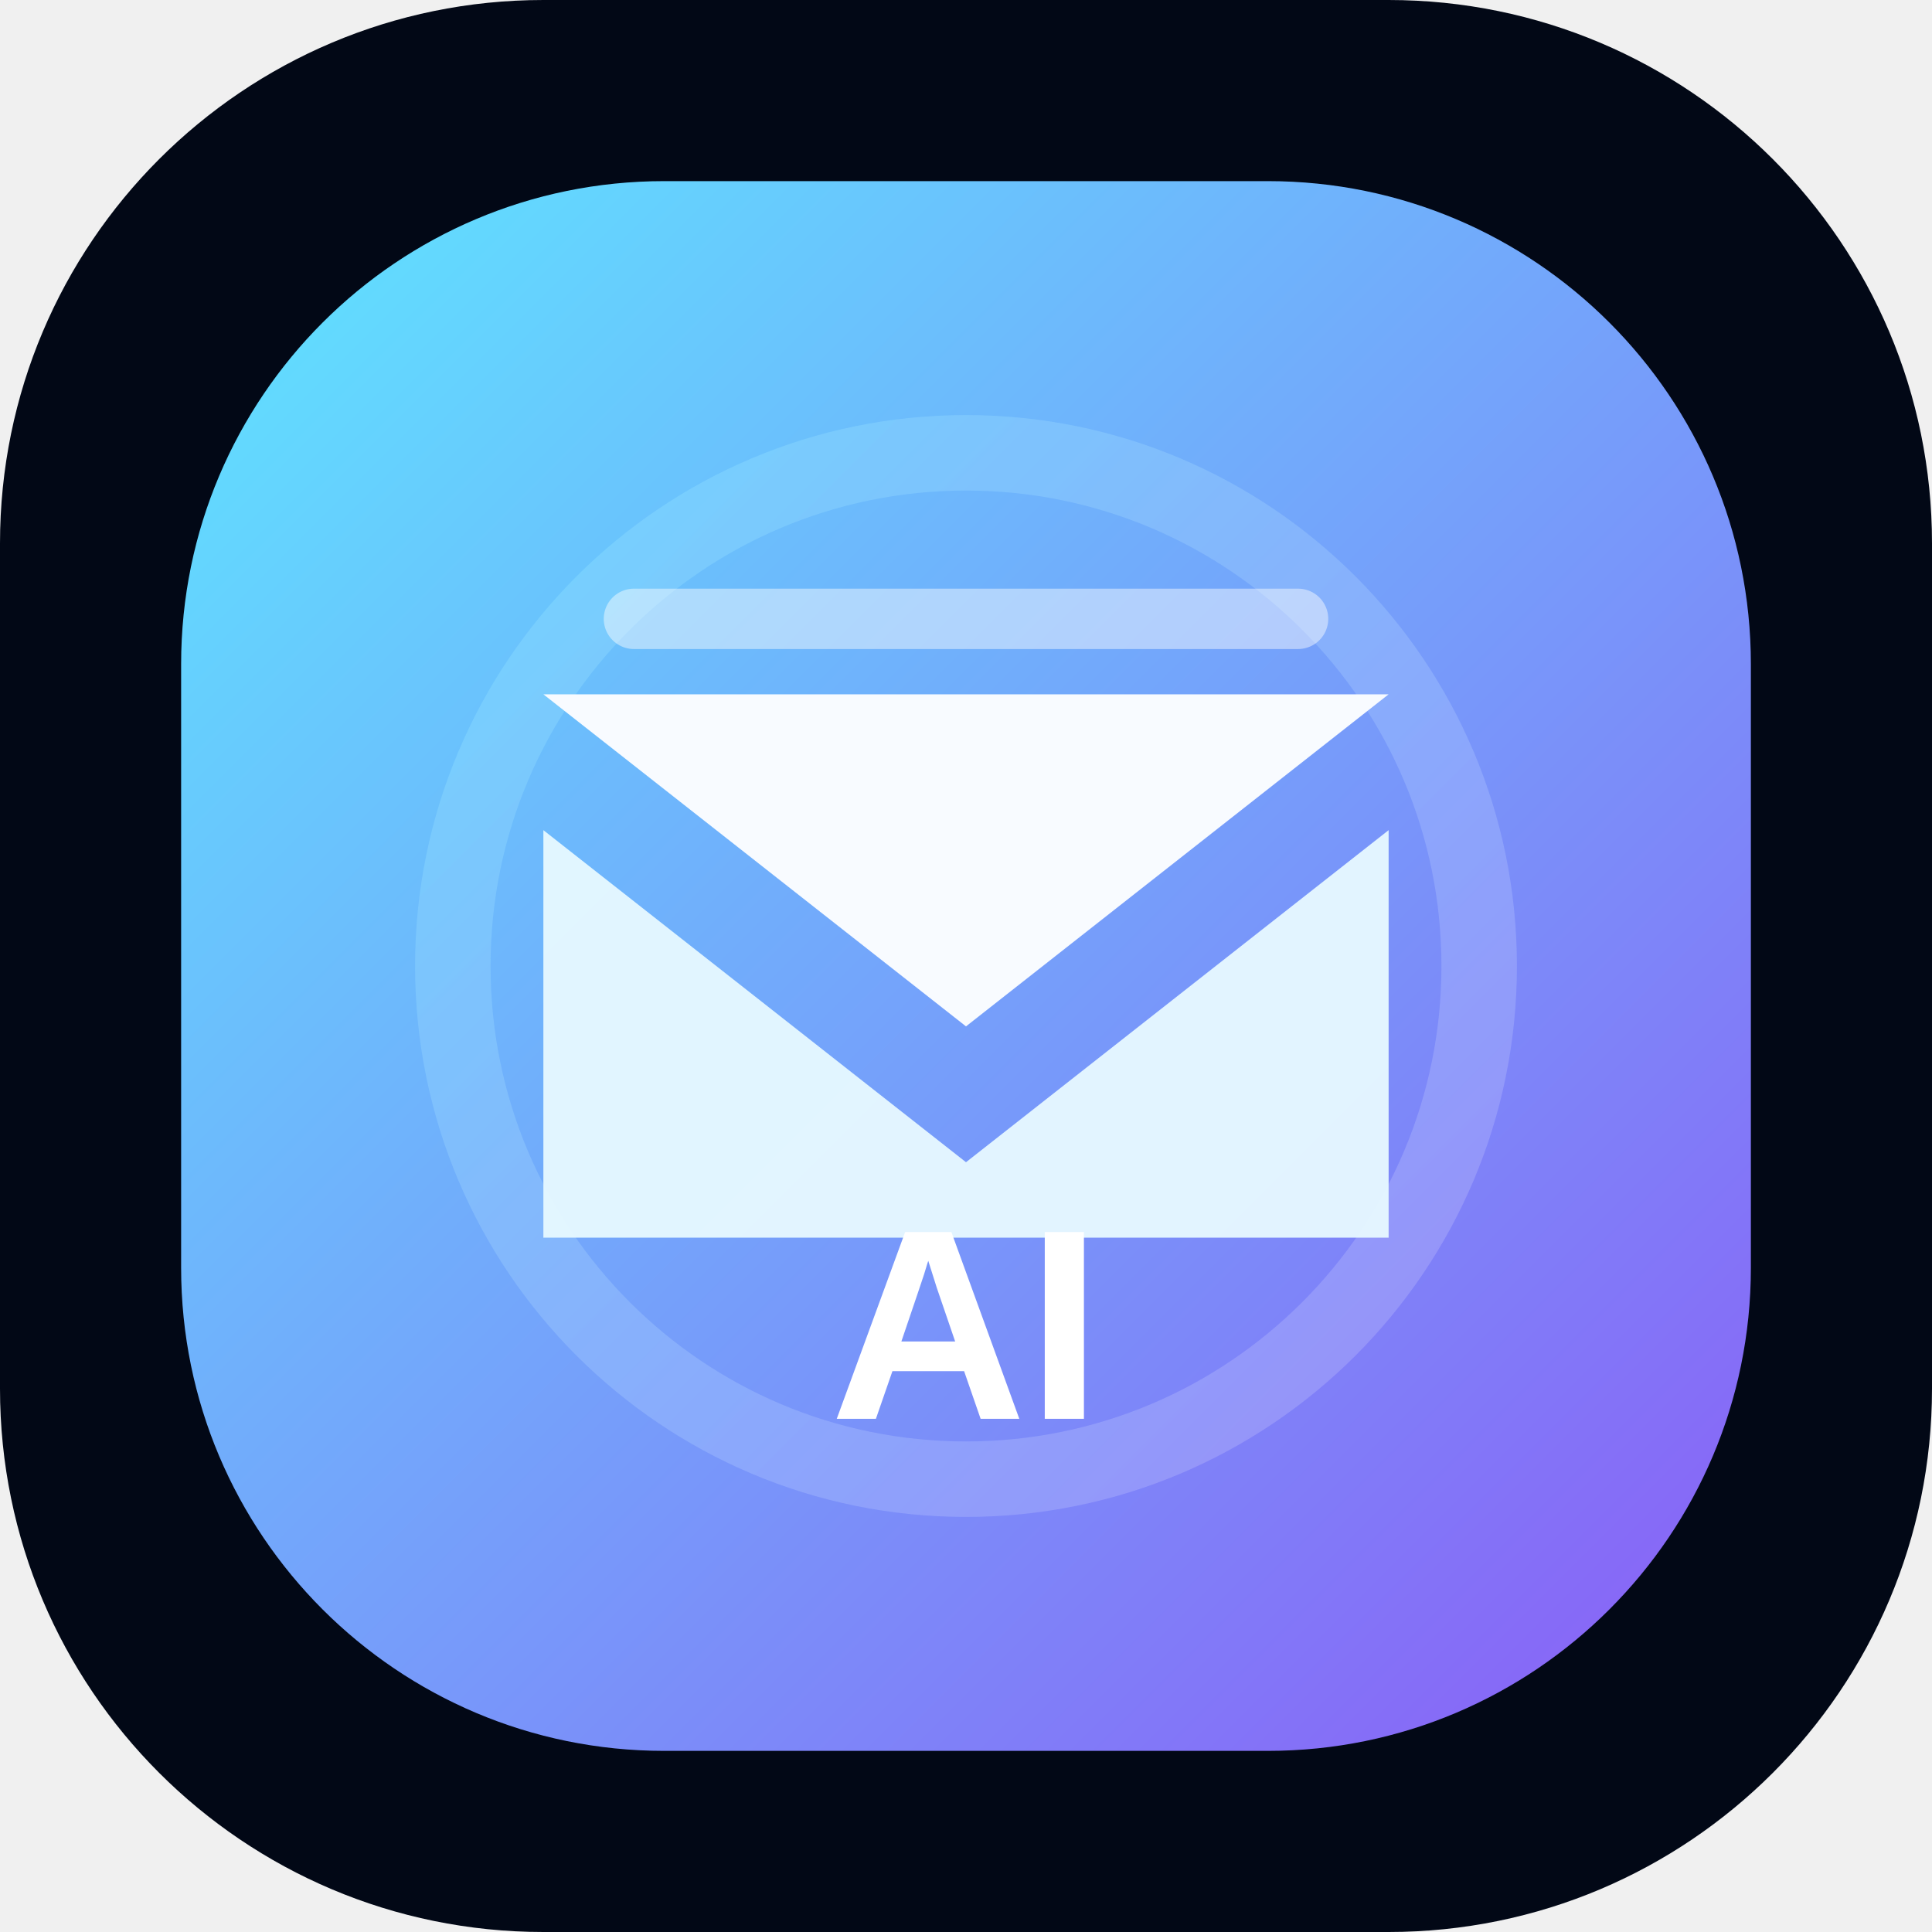
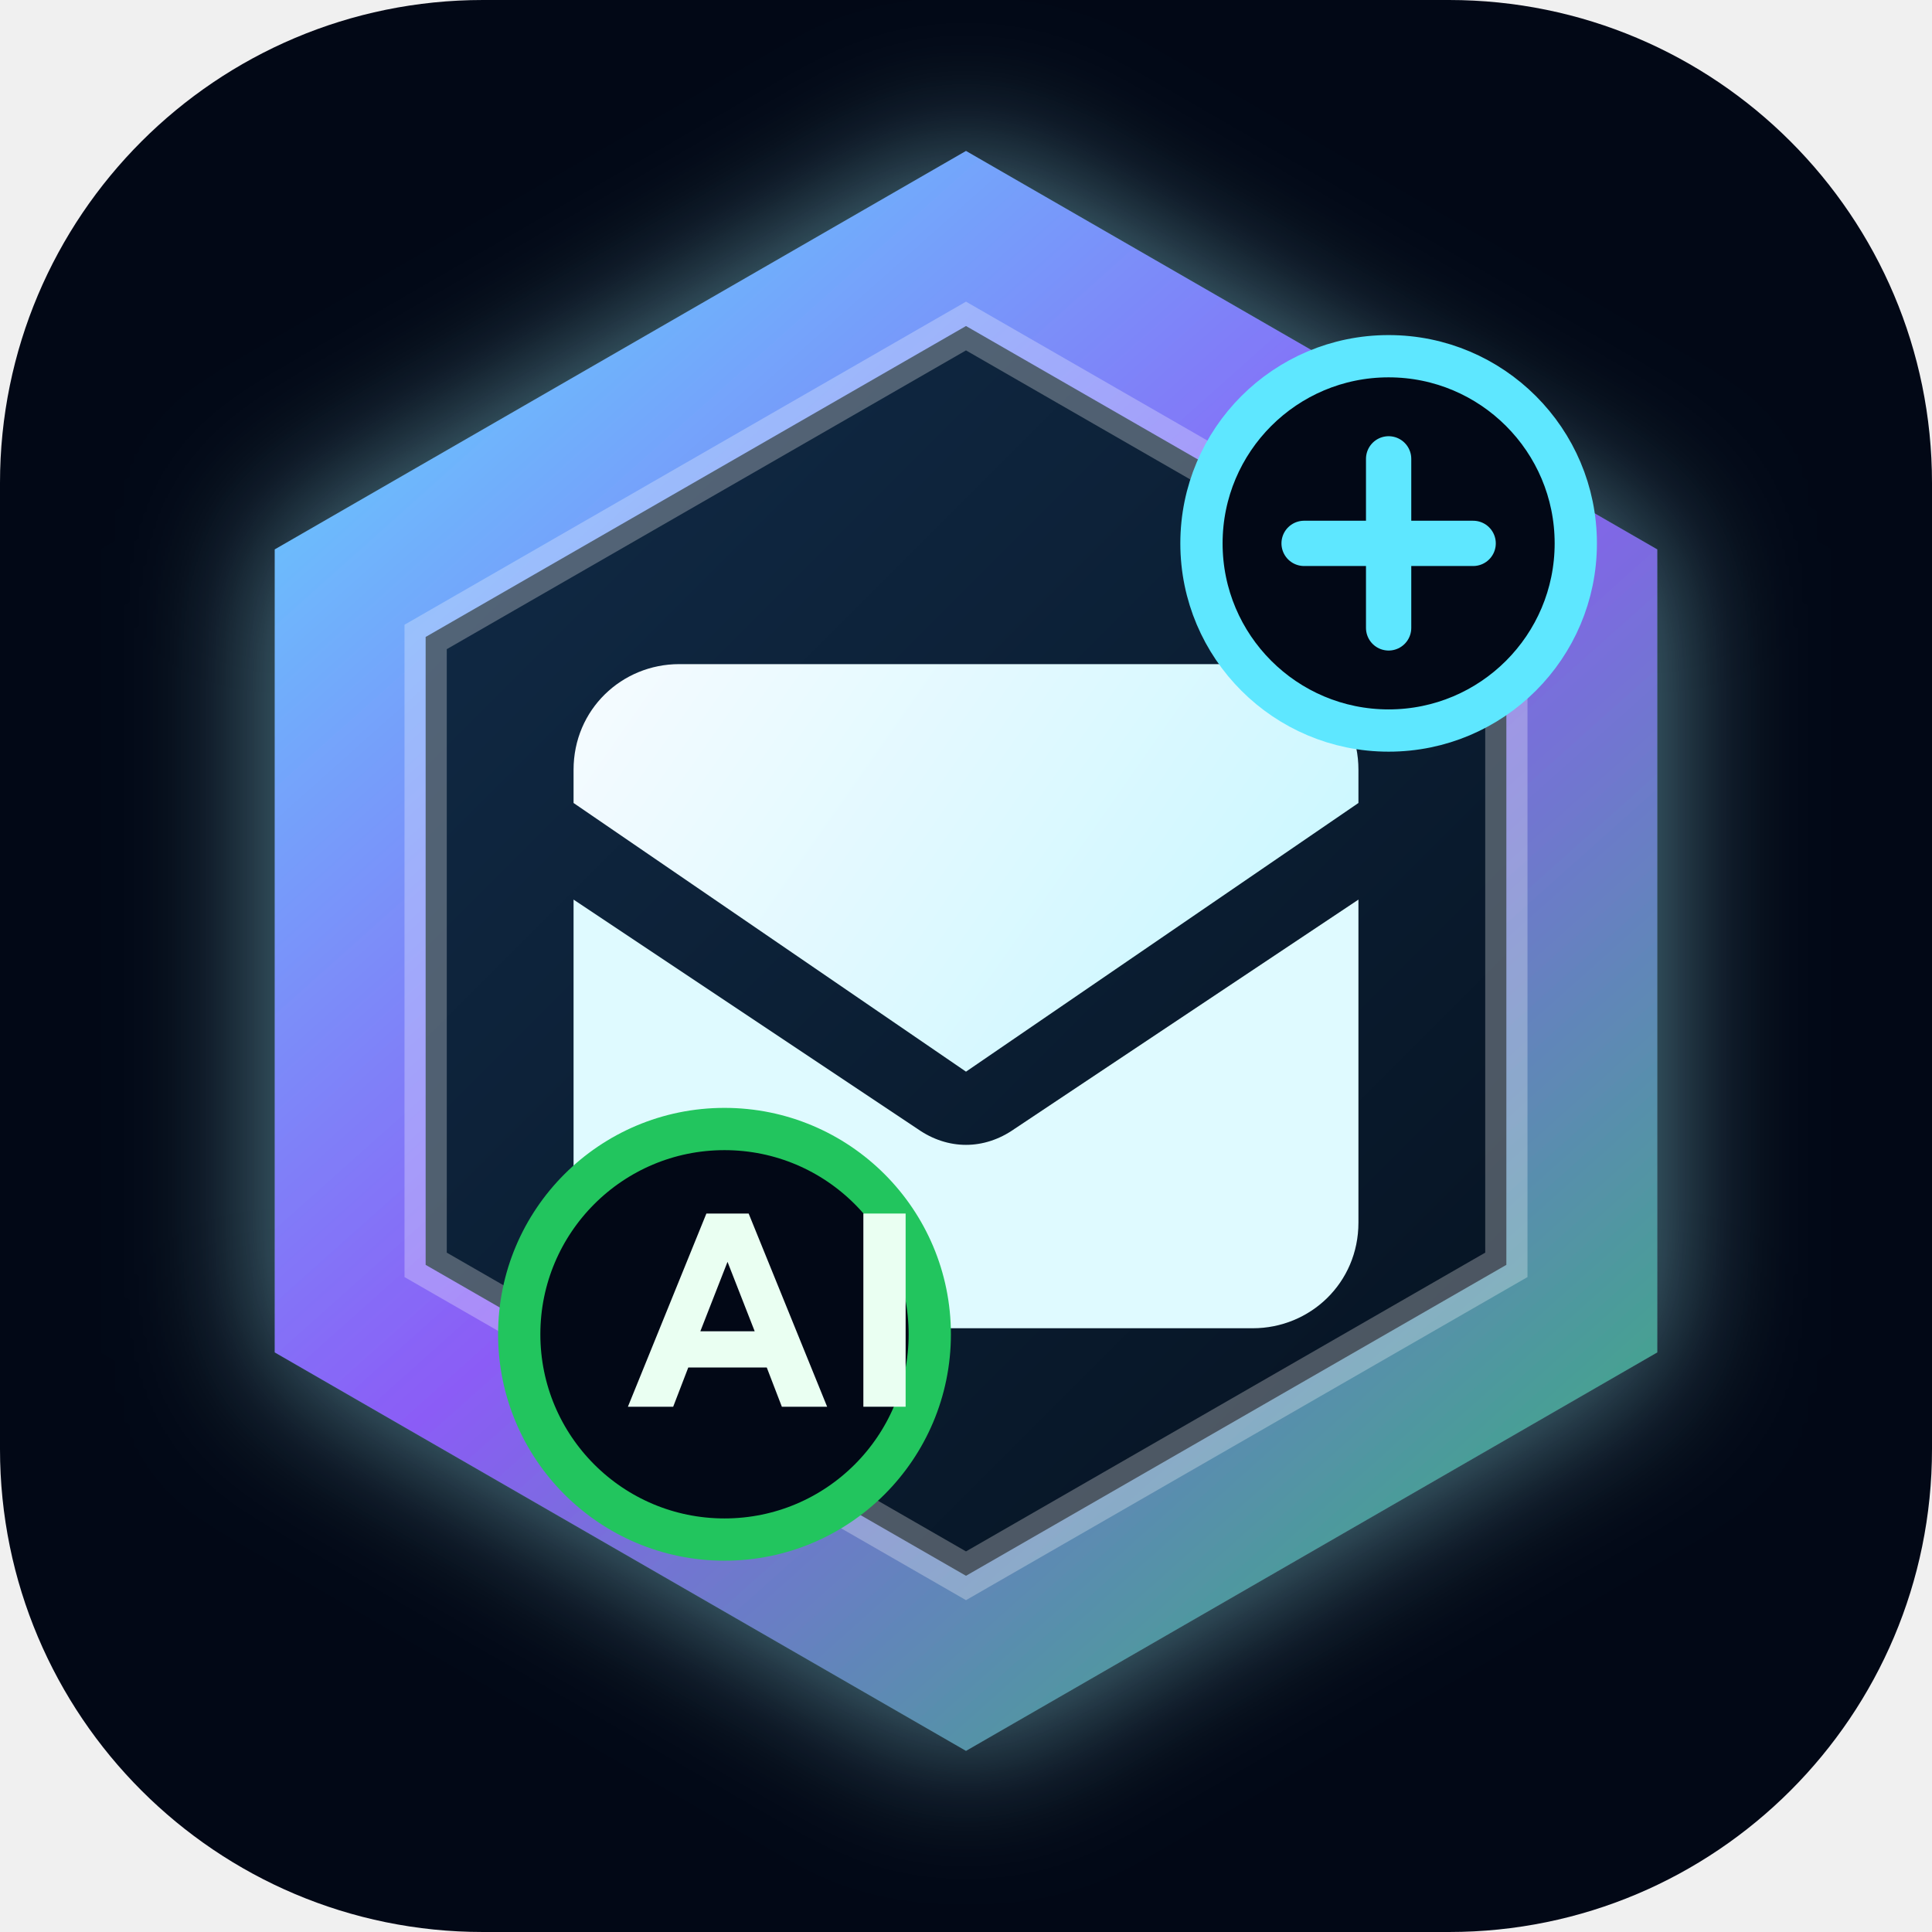
- <svg xmlns="http://www.w3.org/2000/svg" viewBox="0 0 64 64">
+ <svg xmlns="http://www.w3.org/2000/svg" viewBox="0 0 64 64" role="img" aria-label="AI Mail Agent">
  <defs>
-     <linearGradient id="bg" x1="0%" y1="0%" x2="100%" y2="100%">
-       <stop offset="0%" stop-color="#5ee7ff" />
-       <stop offset="100%" stop-color="#8b5cf6" />
+     <linearGradient id="shell" x1="8" y1="4" x2="58" y2="60" gradientUnits="userSpaceOnUse">
+       <stop stop-color="#5ee7ff" />
+       <stop offset="0.48" stop-color="#8b5cf6" />
+       <stop offset="1" stop-color="#22c55e" />
    </linearGradient>
-     <linearGradient id="ring" x1="0%" y1="0%" x2="100%" y2="100%">
-       <stop offset="0%" stop-color="#8be9ff" />
-       <stop offset="100%" stop-color="#c4b5fd" />
+     <linearGradient id="panel" x1="16" y1="16" x2="49" y2="49" gradientUnits="userSpaceOnUse">
+       <stop stop-color="#102944" />
+       <stop offset="1" stop-color="#061322" />
    </linearGradient>
+     <linearGradient id="mail" x1="17" y1="23" x2="47" y2="44" gradientUnits="userSpaceOnUse">
+       <stop stop-color="#f8fbff" />
+       <stop offset="1" stop-color="#baf6ff" />
+     </linearGradient>
+     <filter id="glow" x="-40%" y="-40%" width="180%" height="180%">
+       <feGaussianBlur stdDeviation="2.4" result="blur" />
+       <feColorMatrix in="blur" type="matrix" values="0 0 0 0 0.37 0 0 0 0 0.91 0 0 0 0 1 0 0 0 0.55 0" />
+       <feBlend in="SourceGraphic" />
+     </filter>
  </defs>
-   <rect width="64" height="64" rx="18" fill="#020816" />
-   <rect x="6" y="6" width="52" height="52" rx="16" fill="url(#bg)" />
-   <circle cx="32" cy="32" r="17" fill="none" stroke="url(#ring)" stroke-width="2.5" opacity="0.35" />
-   <path d="M18 23h28l-14 11-14-11Z" fill="#f8fbff" />
-   <path d="M18 27.5V41h28V27.5l-14 11-14-11Z" fill="#e7f9ff" opacity="0.95" />
-   <path d="M21 20.5h22" stroke="#ffffff" stroke-linecap="round" stroke-width="2" opacity="0.45" />
-   <text x="32" y="47" text-anchor="middle" font-family="Arial, sans-serif" font-size="9" font-weight="700" fill="#ffffff">AI</text>
+   <rect width="64" height="64" rx="16" fill="#020816" />
+   <path d="M32 5l22.9 13.2v26.6L32 58 9.1 44.8V18.2L32 5Z" fill="url(#shell)" filter="url(#glow)" />
+   <path d="M32 10.8l17.9 10.3v20.8L32 52.2 14.1 41.9V21.1L32 10.8Z" fill="url(#panel)" stroke="rgba(255,255,255,0.28)" stroke-width="1.4" />
+   <path d="M19 25.5c0-2 1.6-3.5 3.5-3.5h19c1.9 0 3.5 1.5 3.5 3.5v1.1L32 35.5 19 26.6v-1.1Z" fill="url(#mail)" />
+   <path d="M19 29.8l11.4 7.6c1 .7 2.2.7 3.2 0L45 29.8v10.7c0 2-1.6 3.5-3.5 3.5h-19c-1.9 0-3.5-1.5-3.5-3.5V29.8Z" fill="#dffaff" />
+   <circle cx="46" cy="18" r="6.2" fill="#020816" stroke="#5ee7ff" stroke-width="1.4" />
+   <path d="M43.2 18h5.6M46 15.2v5.6" stroke="#5ee7ff" stroke-width="1.5" stroke-linecap="round" />
+   <circle cx="24" cy="44.2" r="6.8" fill="#020816" stroke="#22c55e" stroke-width="1.4" />
+   <path d="M20.8 46.6l2.6-6.4h1.4l2.6 6.4h-1.5l-.5-1.3h-2.6l-.5 1.3h-1.5Zm2.4-2.5H25l-.9-2.3-.9 2.3Z" fill="#eafff2" />
+   <path d="M28.6 46.6v-6.4H30v6.4h-1.4Z" fill="#eafff2" />
</svg>
